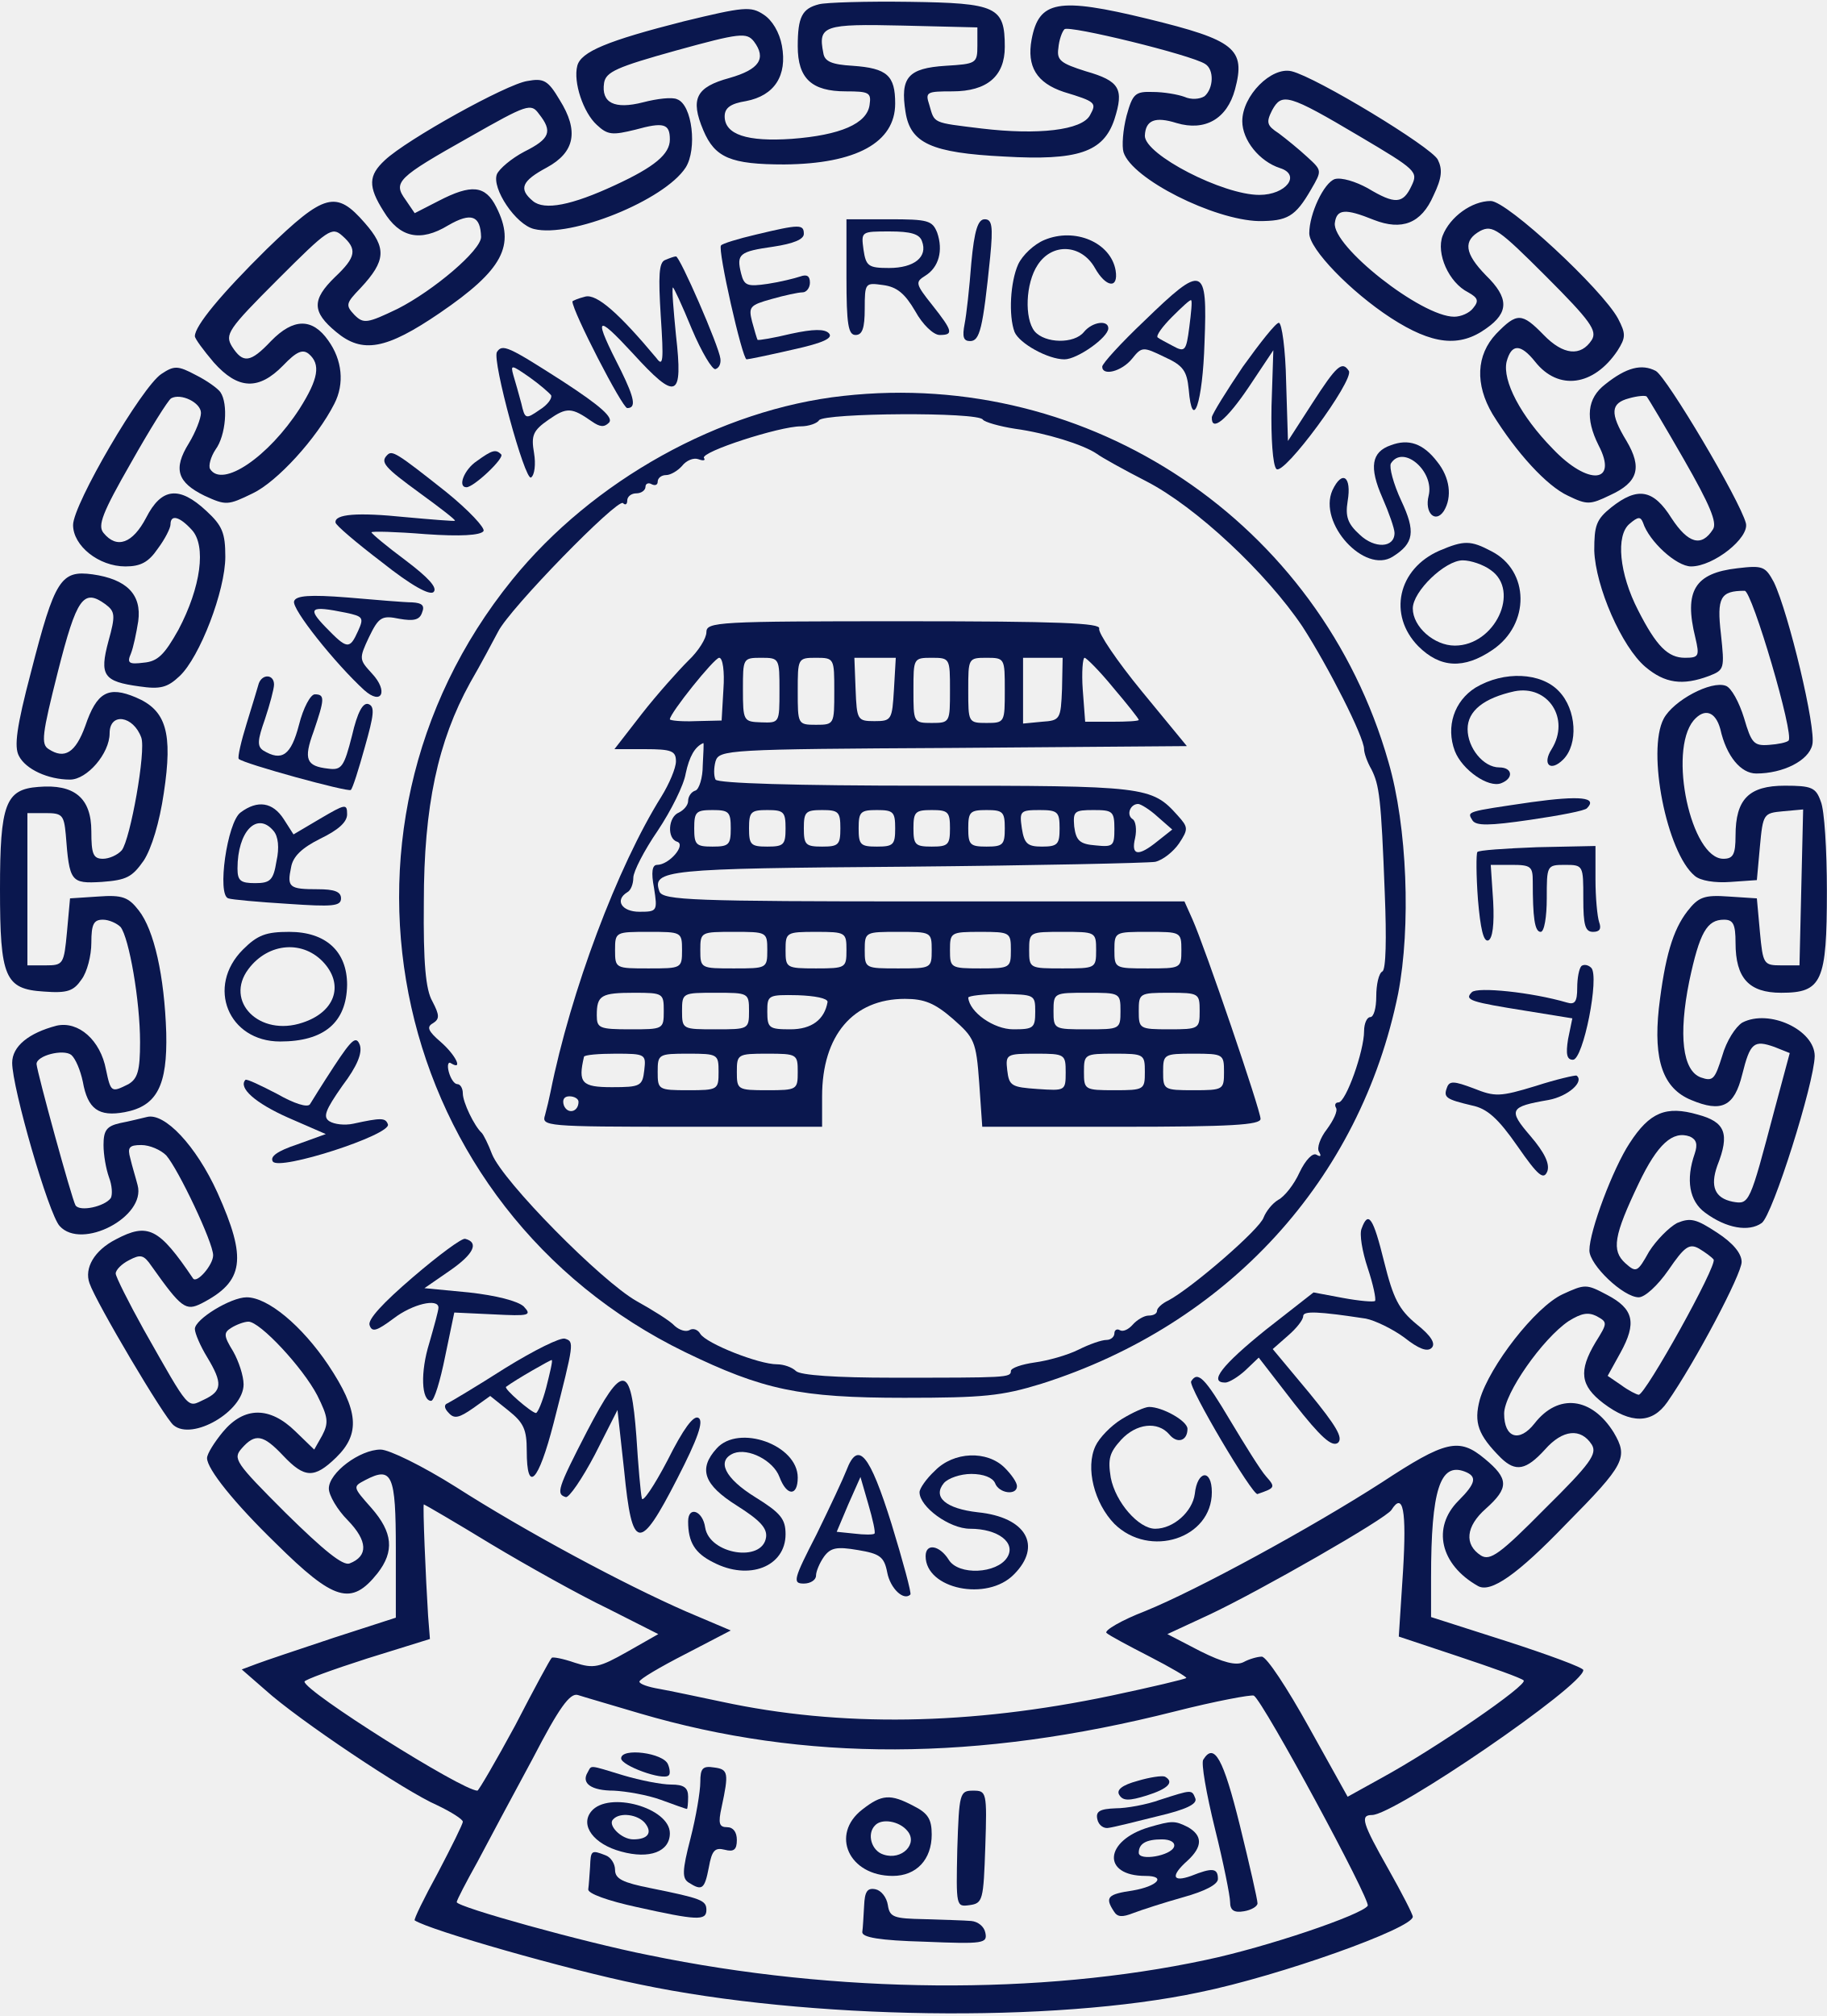
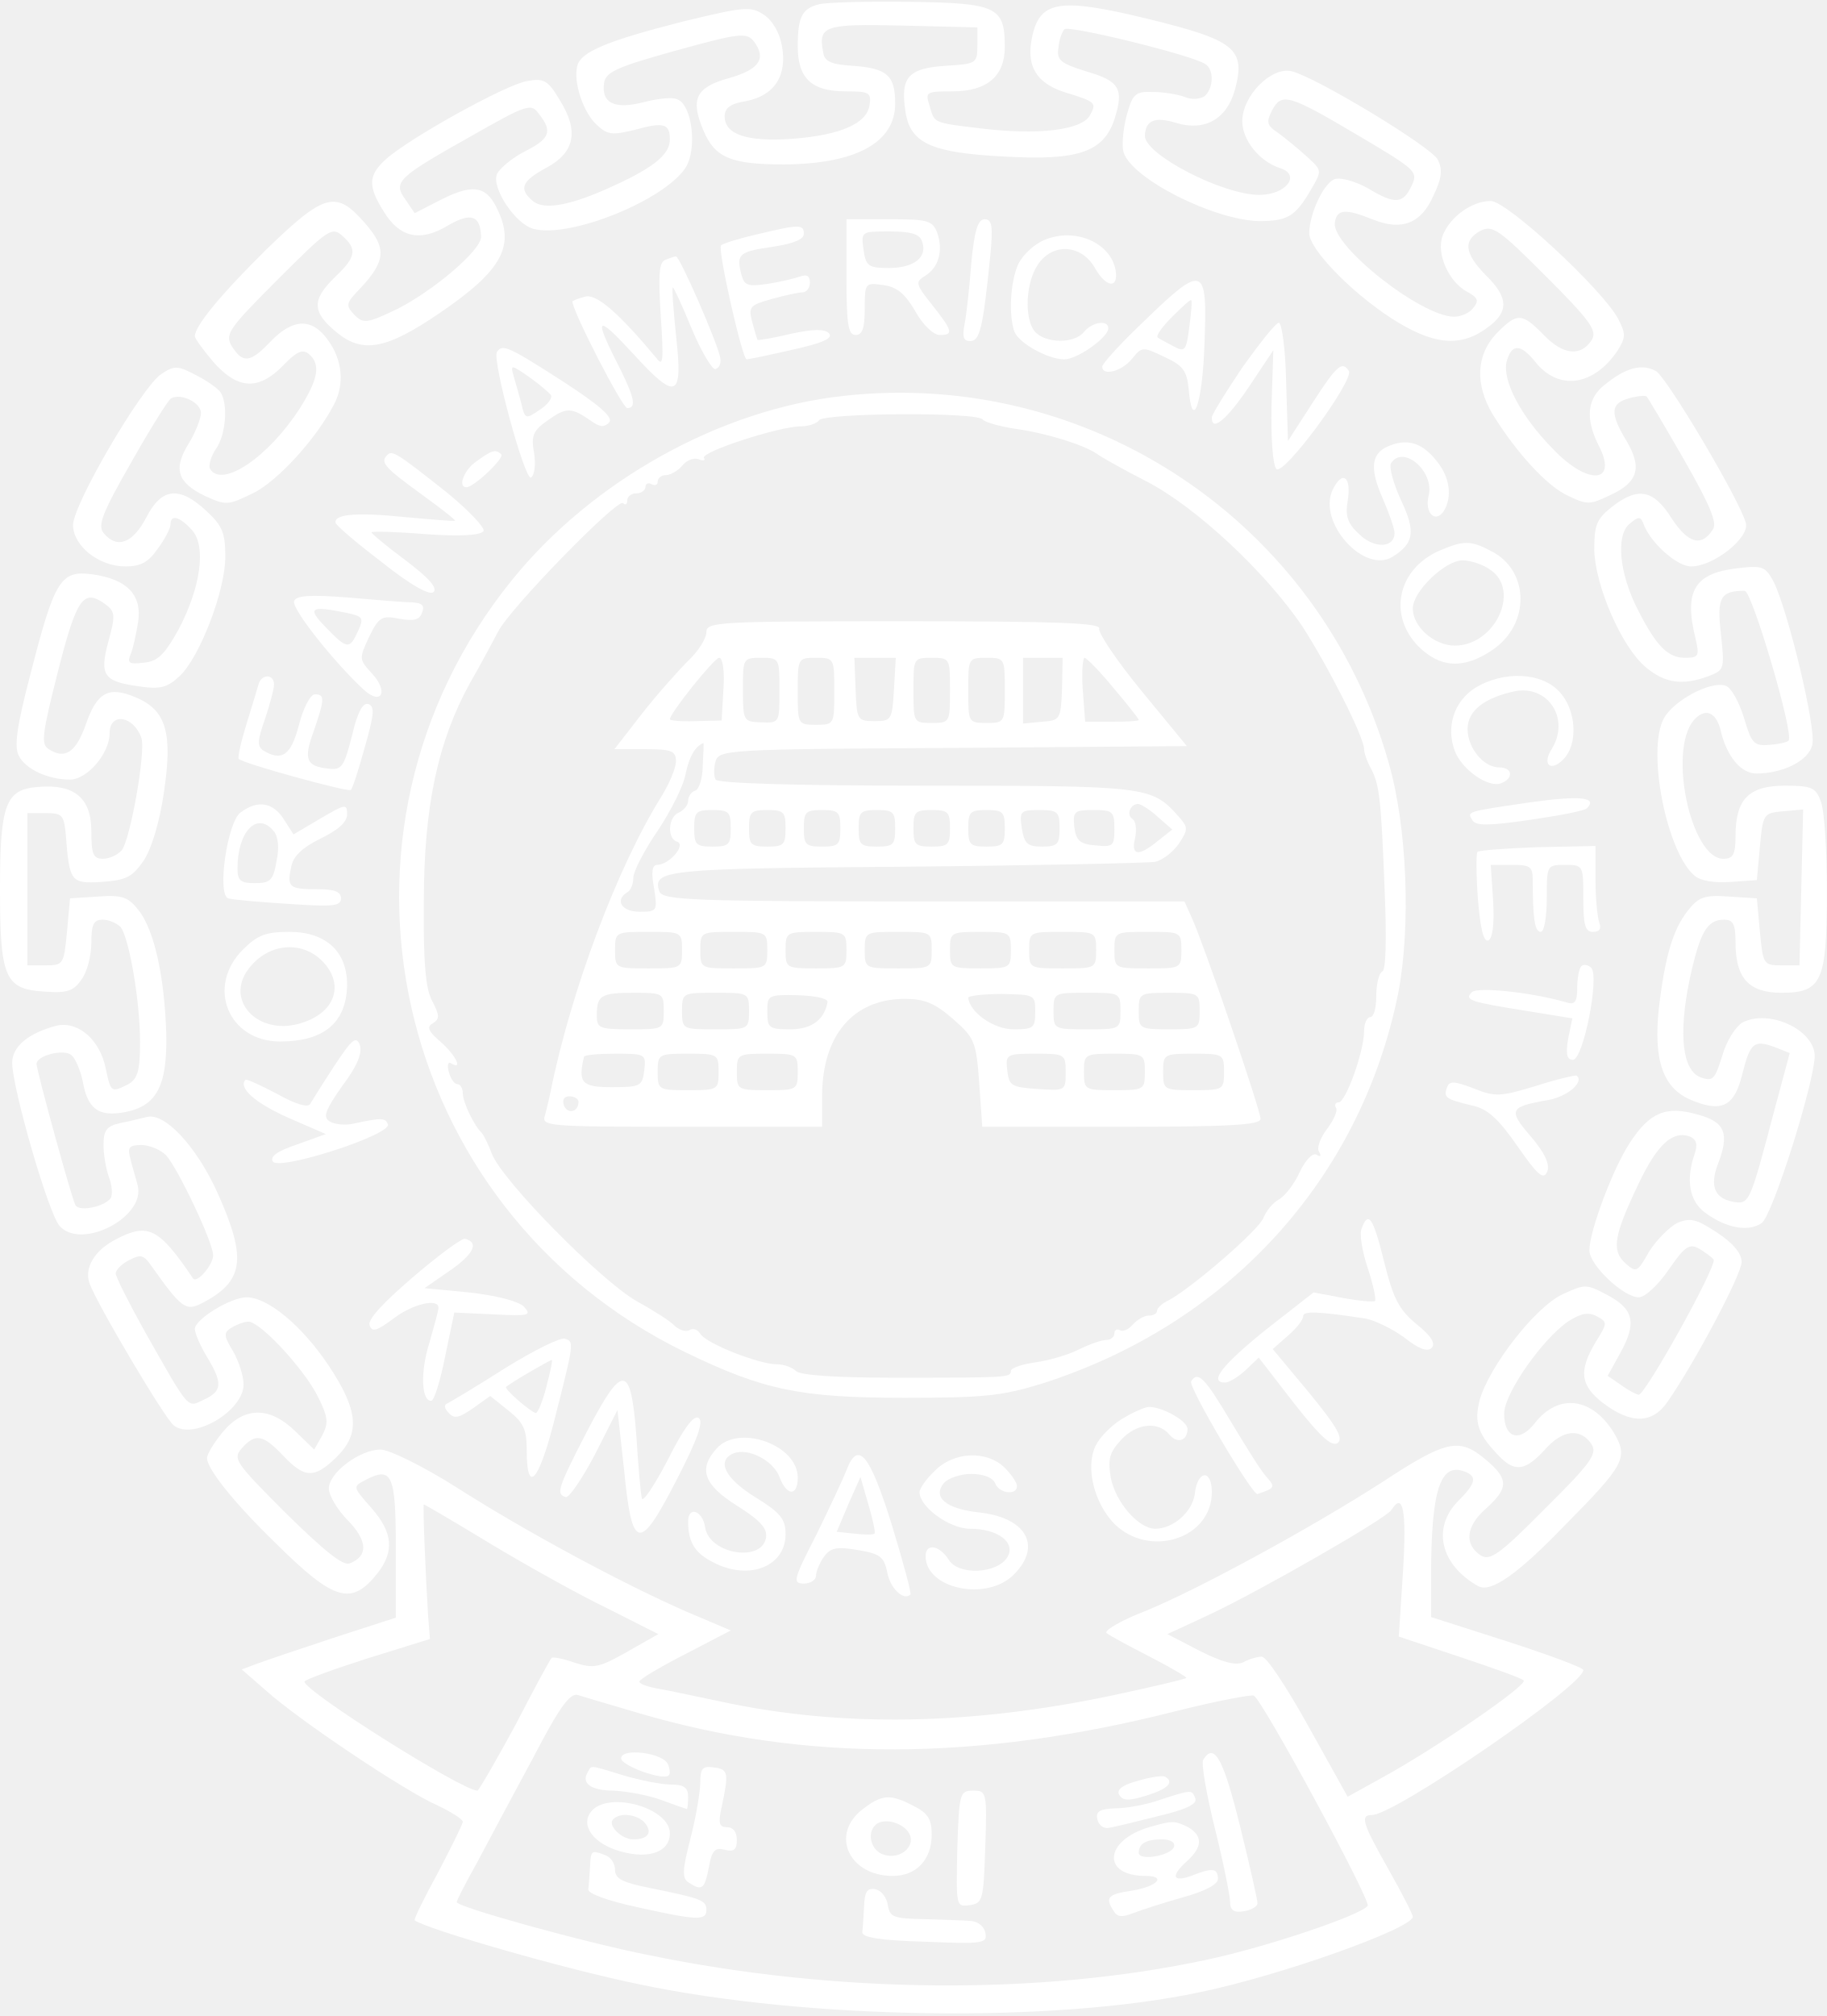
<svg xmlns="http://www.w3.org/2000/svg" version="1.0" width="300pt" height="331pt" viewBox="0 0 300 331" preserveAspectRatio="xMidYMid meet">
-   <g transform="translate(0,331) scale(0.1,-0.1)" fill="#0a174e" stroke="none">
+   <g transform="translate(0,331) scale(0.1,-0.1)" fill="#ffffff" stroke="none">
    <path d="M1345 3303 c-28 -7 -35 -21 -35 -69 0 -53 23 -74 79 -74 38 0 42 -2 39 -22 -4 -31 -48 -50 -128 -56 -73 -5 -110 7 -110 37 0 14 10 21 35 25 47 9 68 42 59 91 -4 22 -16 42 -30 51 -21 14 -32 13 -131 -11 -126 -32 -169 -50 -175 -73 -7 -27 10 -77 32 -97 18 -17 26 -17 63 -8 47 13 57 10 57 -16 0 -24 -25 -45 -90 -75 -71 -33 -116 -42 -135 -26 -24 20 -18 33 23 55 46 25 53 60 21 111 -19 32 -26 36 -53 31 -34 -5 -198 -96 -234 -130 -27 -25 -28 -43 -2 -84 26 -43 60 -51 106 -23 38 22 53 16 54 -19 0 -22 -78 -88 -137 -118 -50 -24 -56 -25 -71 -10 -15 16 -14 19 10 44 42 45 43 66 7 107 -47 54 -66 49 -161 -43 -75 -74 -118 -126 -118 -143 0 -4 14 -23 31 -43 40 -45 74 -46 114 -5 22 23 32 27 42 19 20 -17 16 -41 -15 -90 -51 -79 -127 -131 -147 -99 -3 5 1 20 9 32 17 23 21 75 8 94 -4 6 -22 19 -40 28 -30 16 -36 16 -57 2 -32 -21 -145 -214 -145 -248 0 -34 42 -68 86 -68 25 0 38 7 53 29 12 16 21 34 21 40 0 17 15 13 35 -9 24 -26 15 -94 -22 -164 -23 -41 -34 -52 -57 -54 -24 -3 -28 -1 -21 15 4 10 9 34 12 53 6 44 -19 69 -75 77 -52 7 -62 -8 -101 -160 -24 -91 -28 -123 -20 -138 11 -22 48 -39 84 -39 28 0 65 43 65 76 0 35 39 29 52 -7 8 -22 -18 -167 -32 -185 -7 -8 -21 -14 -31 -14 -16 0 -19 8 -19 45 0 55 -28 78 -87 73 -54 -4 -63 -28 -63 -168 0 -145 8 -164 72 -168 39 -3 49 1 62 20 9 12 16 39 16 60 0 31 4 38 19 38 10 0 23 -6 29 -12 14 -18 32 -121 32 -189 0 -47 -4 -60 -19 -69 -28 -14 -29 -14 -37 24 -9 48 -45 80 -81 72 -46 -12 -73 -34 -73 -61 0 -41 60 -249 78 -268 36 -40 142 15 128 67 -3 12 -9 31 -12 44 -5 18 -2 22 18 22 14 0 32 -8 41 -17 20 -23 77 -143 77 -164 0 -16 -27 -47 -33 -38 -56 83 -74 92 -127 64 -35 -18 -52 -47 -43 -72 11 -32 123 -221 138 -233 31 -26 115 23 115 67 0 14 -8 38 -17 54 -16 26 -16 31 -3 39 8 5 21 10 28 10 19 0 89 -75 113 -121 18 -36 19 -45 8 -66 l-13 -23 -31 30 c-42 41 -84 41 -119 -1 -14 -17 -26 -36 -26 -43 0 -18 45 -74 113 -140 96 -95 124 -103 167 -49 28 36 25 67 -10 107 -31 35 -31 35 -10 46 44 23 50 9 50 -113 l0 -113 -102 -33 c-57 -19 -114 -38 -127 -43 l-24 -9 39 -34 c53 -48 229 -166 282 -189 23 -11 42 -23 42 -27 0 -4 -19 -42 -41 -84 -23 -42 -40 -77 -38 -78 24 -16 251 -81 369 -105 276 -58 680 -64 920 -13 132 27 350 105 350 124 0 4 -18 39 -40 78 -43 76 -47 89 -27 89 37 0 348 213 347 238 0 4 -57 25 -125 47 l-125 40 0 65 c0 144 15 189 55 174 21 -8 19 -19 -10 -48 -44 -44 -30 -105 32 -140 21 -12 65 19 144 101 98 99 103 110 79 151 -36 58 -91 65 -130 15 -25 -32 -50 -24 -50 16 0 33 63 123 106 152 21 13 32 15 46 8 18 -10 18 -11 -2 -43 -28 -47 -25 -71 13 -100 45 -34 80 -34 105 2 46 66 122 210 122 230 0 14 -14 31 -40 48 -35 23 -44 25 -66 16 -13 -7 -34 -28 -46 -47 -19 -34 -21 -35 -39 -19 -23 21 -19 45 22 131 31 65 56 87 84 77 11 -5 13 -13 8 -28 -15 -43 -9 -78 17 -97 35 -26 72 -32 93 -17 18 13 86 229 87 274 0 43 -75 78 -119 55 -11 -7 -26 -30 -33 -55 -12 -38 -15 -42 -35 -35 -30 11 -37 69 -19 158 17 80 29 101 57 101 15 0 19 -7 19 -38 0 -58 22 -82 75 -82 67 0 75 18 75 167 0 67 -4 133 -10 147 -8 23 -15 26 -59 26 -59 0 -81 -22 -81 -82 0 -31 -4 -38 -20 -38 -53 0 -91 176 -49 227 18 21 36 15 44 -14 10 -45 34 -73 59 -73 44 0 86 21 92 47 7 26 -39 217 -63 267 -14 26 -18 28 -60 23 -70 -8 -88 -37 -69 -114 7 -30 6 -33 -17 -33 -28 0 -47 19 -77 78 -31 60 -37 123 -14 142 14 12 18 12 22 2 10 -31 55 -72 79 -72 37 0 96 47 90 71 -10 38 -130 240 -148 250 -23 12 -48 6 -83 -22 -30 -23 -33 -56 -11 -100 33 -63 -17 -67 -75 -6 -53 54 -83 112 -76 143 8 30 23 30 47 0 38 -48 96 -40 135 18 14 22 14 28 1 53 -26 48 -182 193 -209 193 -31 0 -67 -26 -79 -57 -11 -29 10 -77 42 -93 16 -9 18 -14 8 -26 -6 -8 -20 -14 -31 -14 -54 0 -201 116 -196 154 3 23 17 24 64 5 46 -18 78 -6 98 40 14 29 15 43 7 59 -11 21 -199 135 -240 145 -33 8 -81 -40 -81 -82 0 -31 28 -66 62 -77 35 -11 10 -44 -34 -44 -60 0 -188 66 -188 97 1 26 17 32 52 21 47 -14 83 7 96 55 18 67 0 81 -143 116 -148 36 -179 30 -191 -34 -8 -44 8 -71 53 -86 53 -16 54 -18 43 -38 -13 -25 -86 -33 -178 -22 -82 10 -77 8 -86 39 -7 21 -4 22 38 22 57 0 86 25 86 73 0 66 -13 72 -157 74 -70 1 -137 -1 -148 -4z m260 -68 c0 -29 -2 -30 -52 -33 -62 -4 -75 -19 -66 -76 8 -51 42 -67 162 -73 121 -7 163 7 181 61 16 50 9 63 -47 79 -41 13 -48 18 -45 38 1 13 6 27 10 31 7 7 208 -42 231 -57 15 -9 14 -40 -1 -53 -8 -5 -22 -6 -33 -1 -11 4 -34 8 -52 8 -29 1 -33 -3 -43 -39 -6 -23 -8 -50 -5 -60 14 -44 148 -111 222 -113 47 0 60 7 86 52 18 31 18 31 -6 53 -14 13 -35 30 -47 39 -20 13 -21 18 -11 38 16 29 26 27 144 -43 93 -55 96 -58 85 -81 -14 -30 -27 -31 -72 -4 -20 11 -43 18 -54 15 -18 -6 -42 -57 -42 -89 0 -26 68 -96 134 -139 68 -44 113 -49 157 -17 37 26 37 50 -1 87 -35 36 -38 57 -9 73 20 10 30 3 108 -75 73 -73 84 -89 75 -104 -18 -28 -47 -25 -79 8 -36 37 -44 37 -78 2 -33 -35 -35 -83 -6 -132 39 -63 89 -118 124 -134 31 -15 36 -15 69 1 46 21 53 45 27 89 -28 46 -26 62 4 70 14 4 27 5 29 3 2 -2 30 -49 61 -103 43 -75 55 -104 48 -115 -19 -30 -41 -23 -68 18 -30 48 -56 52 -99 18 -25 -20 -28 -30 -28 -71 2 -59 45 -158 84 -191 32 -27 61 -31 104 -15 26 10 26 12 20 69 -7 60 -1 71 39 71 12 0 82 -237 72 -246 -3 -3 -17 -6 -32 -7 -25 -2 -29 3 -41 44 -8 26 -21 50 -30 53 -24 9 -86 -24 -102 -54 -28 -53 5 -220 51 -258 9 -8 33 -12 59 -10 l43 3 5 55 c5 54 6 55 38 58 l33 3 -3 -128 -3 -128 -30 0 c-29 0 -30 2 -35 55 l-5 55 -46 3 c-41 3 -50 -1 -68 -24 -24 -31 -37 -75 -47 -160 -9 -85 7 -131 53 -150 50 -21 71 -11 84 42 13 52 19 57 53 45 l25 -10 -25 -93 c-41 -155 -41 -156 -69 -151 -29 6 -37 25 -25 59 21 53 13 72 -32 84 -52 15 -79 4 -112 -47 -27 -41 -66 -144 -66 -176 0 -24 56 -77 81 -77 10 0 31 19 49 45 26 38 34 44 50 35 10 -6 21 -14 24 -18 6 -10 -112 -222 -123 -222 -3 0 -17 7 -29 16 l-22 15 21 38 c27 49 22 72 -22 95 -34 18 -36 18 -73 1 -45 -21 -120 -118 -136 -173 -10 -38 -3 -58 35 -96 24 -23 41 -20 72 14 29 33 59 36 77 8 9 -15 -2 -31 -77 -105 -74 -75 -90 -86 -105 -77 -28 18 -25 48 8 77 38 34 38 49 -2 82 -42 35 -64 30 -169 -39 -115 -74 -302 -176 -388 -211 -39 -15 -68 -32 -64 -36 4 -4 36 -21 71 -39 35 -18 62 -34 60 -35 -2 -2 -57 -15 -123 -29 -233 -49 -445 -52 -640 -10 -38 8 -85 18 -102 21 -18 3 -33 8 -33 12 0 4 34 24 75 45 l75 39 -73 31 c-103 45 -265 132 -379 205 -54 34 -109 61 -123 61 -34 0 -85 -38 -85 -64 0 -11 14 -35 31 -52 33 -34 34 -59 3 -71 -11 -4 -42 21 -105 83 -83 83 -87 89 -72 106 22 25 35 23 68 -12 35 -37 51 -38 87 -3 40 39 37 77 -13 152 -43 64 -99 111 -134 111 -26 0 -85 -36 -85 -52 0 -7 9 -28 20 -46 26 -43 25 -56 -5 -70 -28 -13 -22 -21 -99 115 -25 45 -46 87 -46 92 0 6 10 16 22 22 19 10 24 9 37 -10 49 -69 56 -74 82 -61 70 36 75 73 26 182 -35 77 -87 132 -116 124 -9 -2 -28 -7 -44 -10 -22 -5 -27 -12 -27 -36 0 -16 4 -39 9 -53 5 -13 6 -28 3 -34 -10 -14 -51 -23 -58 -12 -6 10 -63 218 -64 232 0 14 44 25 57 15 7 -6 15 -25 19 -44 8 -45 26 -58 69 -50 53 10 70 44 68 130 -3 94 -20 169 -45 201 -17 22 -27 26 -67 23 l-46 -3 -5 -55 c-5 -53 -6 -55 -35 -55 l-30 0 0 125 0 125 30 0 c27 0 30 -3 33 -35 6 -78 8 -81 59 -78 41 3 50 8 69 35 13 20 26 63 33 111 15 99 4 136 -46 157 -45 19 -64 9 -83 -47 -16 -44 -34 -55 -60 -38 -13 8 -11 24 15 127 31 122 42 137 78 111 16 -12 17 -18 5 -61 -15 -56 -8 -66 51 -74 34 -5 46 -2 66 17 33 31 75 140 75 196 0 39 -5 51 -31 75 -45 42 -74 38 -99 -11 -22 -42 -48 -52 -70 -25 -10 12 -2 33 45 115 31 55 61 103 66 106 16 9 49 -7 49 -24 0 -9 -9 -32 -20 -50 -26 -42 -19 -64 26 -86 35 -16 38 -16 79 4 40 19 105 90 134 147 17 33 13 72 -10 104 -26 37 -57 37 -94 -1 -34 -36 -46 -37 -64 -9 -12 20 -7 28 75 110 83 83 89 87 106 72 25 -22 23 -35 -12 -68 -38 -37 -38 -57 2 -90 43 -36 82 -29 170 31 104 71 125 111 93 174 -18 36 -41 38 -95 10 l-39 -20 -15 22 c-21 29 -14 36 105 103 95 54 101 56 114 38 23 -29 18 -41 -24 -62 -21 -11 -41 -28 -45 -37 -9 -23 31 -83 61 -90 60 -15 214 47 249 101 19 30 11 103 -14 112 -8 4 -33 1 -56 -5 -47 -12 -69 -1 -64 32 3 18 21 26 118 53 105 29 116 30 128 15 21 -28 9 -46 -40 -60 -55 -15 -65 -34 -43 -86 19 -45 45 -56 133 -56 118 1 182 36 182 100 0 46 -13 58 -70 62 -34 2 -46 7 -48 21 -9 45 1 48 130 45 l123 -3 0 -30z m-799 -2460 c60 -36 146 -84 192 -106 l83 -42 -51 -29 c-46 -26 -55 -28 -86 -18 -20 7 -37 10 -38 8 -2 -1 -29 -51 -60 -111 -32 -59 -60 -107 -62 -107 -25 0 -284 163 -284 179 0 3 47 20 103 38 l103 32 -3 38 c-4 63 -9 183 -7 183 1 0 51 -29 110 -65z m1498 -44 l-7 -108 99 -33 c54 -18 102 -35 106 -39 8 -7 -145 -112 -233 -160 l-56 -31 -64 115 c-35 63 -69 115 -77 115 -7 0 -21 -4 -30 -9 -12 -6 -33 -1 -71 18 l-54 28 69 32 c81 38 291 158 299 172 19 30 25 0 19 -100z m-1254 -234 c272 -80 555 -79 879 3 67 17 126 28 130 26 16 -10 192 -336 187 -345 -10 -15 -166 -68 -266 -89 -271 -58 -605 -56 -915 8 -106 21 -315 79 -315 87 0 3 15 32 34 66 18 34 59 111 91 170 43 83 61 108 74 104 9 -3 54 -16 101 -30z" />
    <path d="M1390 2855 c0 -78 3 -95 15 -95 11 0 15 11 15 43 0 43 1 43 30 39 23 -3 36 -14 53 -43 12 -22 30 -39 40 -39 23 0 22 6 -12 49 -28 35 -28 38 -12 48 23 14 30 42 20 71 -8 20 -15 22 -79 22 l-70 0 0 -95z m124 59 c10 -26 -13 -44 -54 -44 -34 0 -38 3 -42 30 -4 30 -4 30 43 30 34 0 49 -4 53 -16z" />
    <path d="M1595 2878 c-3 -40 -8 -85 -11 -100 -4 -21 -2 -28 9 -28 16 0 21 20 33 138 5 51 3 62 -9 62 -11 0 -17 -18 -22 -72z" />
    <path d="M1242 2925 c-30 -7 -56 -15 -58 -18 -6 -6 35 -187 42 -187 3 0 37 7 76 16 50 11 67 19 59 27 -7 7 -25 7 -62 -1 -29 -7 -53 -11 -55 -10 -1 2 -5 15 -9 30 -6 24 -4 27 32 37 21 6 44 11 51 11 6 0 12 7 12 16 0 11 -5 14 -16 10 -9 -3 -33 -9 -53 -12 -34 -5 -39 -3 -44 17 -8 32 -3 36 53 44 33 5 50 12 50 21 0 16 -7 16 -78 -1z" />
    <path d="M1715 2916 c-17 -7 -36 -25 -43 -40 -13 -29 -16 -84 -6 -111 8 -19 55 -45 82 -45 21 0 72 36 72 51 0 14 -26 11 -40 -6 -16 -20 -64 -19 -81 1 -17 21 -15 79 5 109 24 37 72 34 94 -5 18 -32 39 -35 34 -4 -8 46 -67 71 -117 50z" />
    <path d="M1092 2883 c-10 -4 -11 -26 -7 -91 5 -75 4 -85 -7 -70 -61 73 -98 106 -117 101 -12 -3 -21 -7 -21 -8 0 -16 82 -175 90 -175 15 0 12 16 -10 61 -46 90 -43 96 19 29 72 -79 83 -75 71 30 -4 41 -7 76 -5 78 1 1 15 -29 31 -68 16 -38 34 -68 39 -66 6 2 9 9 8 17 -2 20 -67 169 -73 168 -3 0 -11 -3 -18 -6z" />
    <path d="M1879 2783 c-38 -36 -69 -70 -69 -75 0 -16 32 -8 49 13 16 20 18 20 53 3 31 -14 37 -23 40 -53 6 -72 23 -23 26 77 5 127 -2 129 -99 35z m74 -10 c-5 -39 -7 -42 -27 -31 -11 6 -23 12 -25 14 -3 3 8 18 24 34 16 16 30 29 31 27 2 -1 0 -21 -3 -44z" />
    <path d="M2041 2708 c-27 -40 -50 -77 -51 -83 -1 -25 24 -5 61 50 l40 60 -3 -92 c-1 -52 2 -97 8 -103 12 -12 128 146 119 161 -11 17 -20 9 -60 -53 l-40 -62 -3 97 c-1 53 -7 97 -12 97 -5 0 -31 -33 -59 -72z" />
    <path d="M816 2732 c-8 -14 46 -212 56 -206 6 4 8 22 5 40 -5 29 -2 37 24 55 30 21 38 20 71 -3 13 -9 20 -10 28 -2 8 8 -13 27 -76 68 -89 57 -99 62 -108 48z m89 -71 c2 -5 -6 -16 -19 -24 -23 -16 -24 -15 -30 11 -4 15 -10 36 -13 46 -5 18 -3 17 26 -3 17 -12 33 -26 36 -30z" />
    <path d="M1385 2660 c-202 -22 -412 -139 -544 -302 -337 -416 -199 -1033 284 -1268 128 -62 188 -75 360 -75 130 0 160 3 225 23 306 97 524 335 586 641 21 109 15 274 -16 380 -112 393 -490 646 -895 601z m229 -39 c3 -4 27 -11 53 -15 51 -7 112 -26 134 -41 8 -6 44 -26 81 -45 82 -42 198 -151 257 -239 42 -65 101 -181 101 -201 0 -6 5 -21 12 -33 13 -26 16 -46 22 -204 3 -74 2 -125 -4 -128 -6 -3 -10 -22 -10 -41 0 -19 -4 -34 -10 -34 -5 0 -10 -10 -10 -23 0 -33 -30 -117 -42 -117 -5 0 -7 -4 -4 -9 3 -5 -4 -20 -15 -35 -11 -14 -17 -31 -13 -37 4 -7 3 -9 -4 -5 -6 4 -18 -8 -28 -29 -9 -20 -25 -40 -35 -45 -10 -6 -20 -19 -24 -29 -6 -19 -117 -115 -156 -136 -11 -5 -19 -13 -19 -17 0 -5 -6 -8 -14 -8 -7 0 -19 -7 -26 -15 -7 -8 -16 -12 -21 -9 -5 3 -9 0 -9 -5 0 -6 -6 -11 -13 -11 -8 0 -28 -7 -46 -16 -18 -9 -50 -18 -72 -21 -21 -3 -39 -9 -39 -14 0 -11 -7 -11 -194 -11 -93 0 -152 4 -159 11 -6 6 -20 11 -31 11 -30 0 -116 34 -126 50 -4 7 -12 10 -18 6 -6 -3 -16 0 -24 7 -7 8 -36 26 -63 41 -58 33 -219 196 -237 241 -6 16 -14 32 -17 35 -12 11 -31 50 -31 65 0 8 -4 15 -9 15 -5 0 -11 9 -14 20 -3 11 -1 18 4 14 20 -12 7 14 -17 35 -21 18 -24 25 -13 31 11 7 11 13 -1 36 -11 19 -15 63 -14 163 0 157 23 264 76 360 18 31 38 69 46 84 19 38 196 219 205 211 4 -4 7 -2 7 4 0 7 7 12 15 12 8 0 15 5 15 11 0 5 5 7 10 4 6 -3 10 -1 10 4 0 6 6 11 14 11 7 0 19 7 26 15 7 9 19 14 27 11 8 -3 12 -2 9 2 -6 10 124 52 159 52 13 0 27 5 30 10 8 12 262 14 269 1z" />
    <path d="M1160 2272 c0 -10 -13 -31 -30 -47 -16 -16 -51 -55 -76 -87 l-45 -58 50 0 c44 0 51 -3 51 -20 0 -11 -11 -37 -24 -58 -72 -115 -149 -320 -182 -485 -2 -10 -6 -27 -9 -38 -6 -18 1 -19 224 -19 l231 0 0 50 c0 100 51 160 136 160 32 0 49 -7 79 -33 35 -31 38 -36 43 -105 l5 -72 228 0 c180 0 229 3 229 13 0 14 -91 281 -112 328 l-13 29 -428 0 c-379 0 -428 2 -434 16 -13 36 9 38 404 41 214 2 398 6 410 8 13 3 30 17 39 30 16 24 15 27 -2 46 -43 48 -52 49 -413 49 -218 0 -342 4 -346 10 -3 6 -3 19 0 30 6 19 18 20 390 22 l384 3 -74 90 c-41 50 -72 96 -70 103 3 9 -65 12 -320 12 -307 0 -325 -1 -325 -18z m28 -93 l-3 -52 -43 -1 c-23 -1 -42 1 -42 3 0 10 73 101 81 101 6 0 9 -23 7 -51z m92 -3 c0 -53 0 -53 -30 -52 -29 1 -30 2 -30 54 0 51 0 52 30 52 30 0 30 -1 30 -54z m90 -1 c0 -54 0 -55 -30 -55 -30 0 -30 1 -30 55 0 54 0 55 30 55 30 0 30 -1 30 -55z m98 3 c-3 -50 -4 -52 -32 -52 -28 0 -29 2 -31 52 l-2 52 34 0 34 0 -3 -52z m92 -1 c0 -53 0 -54 -30 -54 -30 0 -30 1 -30 54 0 52 0 53 30 53 30 0 30 -1 30 -53z m90 0 c0 -53 0 -54 -30 -54 -30 0 -30 1 -30 54 0 52 0 53 30 53 30 0 30 -1 30 -53z m94 2 c-2 -50 -3 -52 -33 -54 l-31 -3 0 54 0 54 33 0 32 0 -1 -51z m84 2 c23 -27 42 -51 42 -53 0 -2 -20 -3 -44 -3 l-44 0 -4 53 c-2 28 0 52 3 52 3 0 25 -22 47 -49z m-674 -128 c0 -20 -6 -39 -12 -41 -7 -2 -12 -10 -12 -17 0 -7 -7 -15 -15 -19 -18 -7 -20 -43 -3 -48 15 -5 -13 -38 -33 -38 -8 0 -10 -12 -5 -38 6 -38 5 -39 -24 -39 -29 0 -41 19 -20 32 6 3 10 14 10 24 0 10 18 45 40 77 22 33 43 75 46 94 6 28 15 44 29 50 1 0 0 -17 -1 -37z m747 -84 l24 -21 -24 -19 c-32 -26 -44 -24 -37 5 3 14 1 28 -4 31 -11 7 -4 25 9 25 4 0 19 -9 32 -21z m-701 -19 c0 -27 -3 -30 -30 -30 -27 0 -30 3 -30 30 0 27 3 30 30 30 27 0 30 -3 30 -30z m90 0 c0 -27 -3 -30 -30 -30 -27 0 -30 3 -30 30 0 27 3 30 30 30 27 0 30 -3 30 -30z m90 0 c0 -27 -3 -30 -30 -30 -27 0 -30 3 -30 30 0 27 3 30 30 30 27 0 30 -3 30 -30z m90 0 c0 -27 -3 -30 -30 -30 -27 0 -30 3 -30 30 0 27 3 30 30 30 27 0 30 -3 30 -30z m90 0 c0 -27 -3 -30 -30 -30 -27 0 -30 3 -30 30 0 27 3 30 30 30 27 0 30 -3 30 -30z m90 0 c0 -27 -3 -30 -30 -30 -27 0 -30 3 -30 30 0 27 3 30 30 30 27 0 30 -3 30 -30z m90 0 c0 -26 -3 -30 -29 -30 -24 0 -29 5 -33 30 -4 28 -3 30 29 30 30 0 33 -3 33 -30z m90 -1 c0 -28 -2 -30 -31 -27 -26 2 -32 8 -35 31 -2 25 0 27 32 27 31 0 34 -2 34 -31z m-710 -199 c0 -30 -1 -30 -55 -30 -54 0 -55 0 -55 30 0 30 1 30 55 30 54 0 55 0 55 -30z m140 0 c0 -30 -1 -30 -55 -30 -54 0 -55 0 -55 30 0 30 1 30 55 30 54 0 55 0 55 -30z m130 0 c0 -29 -1 -30 -50 -30 -49 0 -50 1 -50 30 0 29 1 30 50 30 49 0 50 -1 50 -30z m140 0 c0 -30 -1 -30 -55 -30 -54 0 -55 0 -55 30 0 30 1 30 55 30 54 0 55 0 55 -30z m130 0 c0 -29 -1 -30 -50 -30 -49 0 -50 1 -50 30 0 29 1 30 50 30 49 0 50 -1 50 -30z m140 0 c0 -30 -1 -30 -55 -30 -54 0 -55 0 -55 30 0 30 1 30 55 30 54 0 55 0 55 -30z m140 0 c0 -30 -1 -30 -55 -30 -54 0 -55 0 -55 30 0 30 1 30 55 30 54 0 55 0 55 -30z m-850 -100 c0 -30 -1 -30 -55 -30 -51 0 -55 2 -55 23 0 33 7 37 62 37 47 0 48 -1 48 -30z m140 0 c0 -30 -1 -30 -55 -30 -54 0 -55 0 -55 30 0 30 1 30 55 30 54 0 55 0 55 -30z m129 15 c-5 -29 -26 -45 -61 -45 -35 0 -38 2 -38 29 0 27 1 28 50 27 28 -1 49 -5 49 -11z m341 -16 c0 -27 -3 -29 -36 -29 -32 0 -72 28 -74 52 0 3 25 6 55 6 54 -1 55 -1 55 -29z m140 1 c0 -30 -1 -30 -55 -30 -54 0 -55 0 -55 30 0 30 1 30 55 30 54 0 55 0 55 -30z m130 0 c0 -29 -1 -30 -50 -30 -49 0 -50 1 -50 30 0 29 1 30 50 30 49 0 50 -1 50 -30z m-912 -97 c-3 -26 -6 -28 -53 -28 -50 0 -56 7 -46 50 1 3 24 5 52 5 49 0 50 -1 47 -27z m122 -3 c0 -29 -1 -30 -50 -30 -49 0 -50 1 -50 30 0 29 1 30 50 30 49 0 50 -1 50 -30z m130 0 c0 -29 -1 -30 -50 -30 -49 0 -50 1 -50 30 0 29 1 30 50 30 49 0 50 -1 50 -30z m440 -1 c0 -30 -1 -30 -46 -27 -43 3 -47 5 -50 31 -3 26 -1 27 47 27 48 0 49 -1 49 -31z m130 1 c0 -29 -1 -30 -50 -30 -49 0 -50 1 -50 30 0 29 1 30 50 30 49 0 50 -1 50 -30z m130 0 c0 -29 -1 -30 -50 -30 -49 0 -50 1 -50 30 0 29 1 30 50 30 49 0 50 -1 50 -30z m-1060 -49 c0 -17 -18 -21 -24 -6 -3 9 0 15 9 15 8 0 15 -4 15 -9z" />
    <path d="M2284 2579 c-32 -11 -36 -36 -14 -86 11 -25 20 -51 20 -58 0 -25 -33 -26 -57 -3 -20 18 -24 30 -20 55 7 41 -9 52 -25 18 -24 -54 53 -138 99 -109 35 22 38 41 14 92 -13 28 -20 55 -17 61 20 32 72 -13 62 -53 -7 -28 11 -46 25 -25 14 23 10 55 -11 81 -23 30 -47 38 -76 27z" />
    <path d="M636 2563 c-12 -12 -5 -20 54 -63 33 -24 59 -44 57 -45 -1 -1 -38 2 -82 6 -78 8 -116 5 -114 -9 0 -4 34 -33 76 -65 49 -39 79 -55 85 -49 7 7 -9 24 -46 52 -31 23 -56 44 -56 46 0 2 40 1 89 -3 57 -4 90 -2 95 5 3 5 -24 34 -61 64 -82 65 -89 69 -97 61z" />
    <path d="M783 2553 c-21 -14 -32 -43 -17 -43 12 0 63 48 57 54 -9 9 -15 7 -40 -11z" />
    <path d="M2364 2406 c-69 -30 -85 -106 -35 -157 36 -36 75 -38 122 -6 62 42 61 130 -2 162 -34 18 -45 18 -85 1z m84 -32 c49 -34 7 -124 -59 -124 -34 0 -69 31 -69 61 0 28 53 79 82 79 13 0 34 -7 46 -16z" />
    <path d="M483 2323 c-5 -12 68 -103 115 -146 29 -26 40 -2 13 27 -21 23 -22 24 -5 60 16 33 21 36 50 30 23 -4 33 -2 37 10 5 12 0 16 -16 17 -12 0 -60 4 -106 8 -63 5 -85 3 -88 -6z m85 -19 c28 -6 30 -8 20 -30 -14 -31 -18 -30 -53 6 -31 32 -26 36 33 24z" />
    <path d="M425 2188 c-2 -7 -11 -37 -20 -66 -9 -29 -15 -55 -13 -58 8 -8 180 -55 184 -51 3 2 13 34 23 70 15 53 17 67 6 71 -9 3 -18 -13 -27 -52 -13 -51 -17 -57 -39 -54 -36 4 -41 15 -24 61 18 53 19 61 2 61 -7 0 -19 -22 -26 -50 -13 -50 -28 -61 -59 -42 -10 7 -9 17 3 51 8 24 15 50 15 57 0 17 -19 18 -25 2z" />
    <path d="M2423 2181 c-35 -22 -49 -64 -34 -104 12 -31 55 -61 76 -53 21 8 19 26 -3 26 -26 0 -52 32 -52 63 0 30 27 51 77 62 55 11 92 -45 61 -95 -16 -25 -2 -38 19 -17 25 25 22 82 -7 112 -29 31 -90 34 -137 6z" />
    <path d="M2515 1993 c-109 -16 -106 -15 -97 -30 6 -9 27 -9 95 1 48 7 90 15 93 19 18 18 -11 21 -91 10z" />
    <path d="M395 1976 c-22 -16 -39 -136 -20 -141 5 -2 49 -6 98 -9 73 -5 87 -4 87 9 0 11 -11 15 -38 15 -47 0 -51 3 -44 36 3 18 18 32 48 47 29 14 44 27 44 40 0 18 -3 17 -44 -7 l-44 -26 -16 25 c-18 28 -43 32 -71 11z m54 -30 c8 -9 10 -28 5 -50 -5 -31 -10 -36 -35 -36 -24 0 -29 4 -29 24 0 61 32 94 59 62z" />
    <path d="M2426 1911 c-2 -3 -2 -38 1 -78 4 -47 9 -70 17 -67 7 3 10 26 8 64 l-4 60 35 0 c31 0 34 -3 34 -27 0 -59 3 -83 13 -83 6 0 10 25 10 55 0 54 0 55 30 55 30 0 30 -1 30 -55 0 -44 3 -55 16 -55 11 0 14 5 10 16 -3 9 -6 40 -6 70 l0 55 -96 -2 c-52 -2 -97 -5 -98 -8z" />
    <path d="M399 1751 c-61 -61 -24 -151 61 -151 72 0 109 31 110 93 0 55 -35 87 -95 87 -38 0 -52 -5 -76 -29z m134 -23 c32 -37 16 -80 -36 -97 -71 -24 -129 35 -89 88 33 44 91 48 125 9z" />
    <path d="M2597 1724 c-4 -4 -7 -20 -7 -36 0 -23 -4 -28 -17 -24 -58 17 -147 26 -156 17 -13 -13 -3 -16 91 -31 l74 -12 -7 -34 c-4 -25 -2 -34 8 -34 17 0 44 137 30 151 -5 5 -12 6 -16 3z" />
    <path d="M549 1560 c-19 -29 -37 -58 -40 -63 -4 -6 -26 1 -54 17 -27 14 -50 25 -52 23 -12 -13 16 -38 70 -62 l62 -27 -47 -17 c-33 -11 -45 -20 -40 -28 10 -16 195 44 189 61 -4 11 -11 11 -57 1 -14 -3 -31 -1 -39 4 -11 7 -7 18 21 58 25 33 33 54 29 67 -6 16 -13 10 -42 -34z" />
    <path d="M2522 1527 c-59 -18 -67 -18 -102 -4 -32 12 -40 13 -44 1 -6 -16 -1 -19 41 -29 25 -5 43 -21 75 -67 34 -49 43 -56 49 -41 4 12 -4 30 -28 58 -37 43 -34 48 30 59 32 6 59 30 46 40 -2 1 -33 -6 -67 -17z" />
    <path d="M2236 1293 c-4 -9 1 -38 10 -65 9 -27 14 -51 12 -54 -3 -2 -26 0 -53 5 l-48 9 -78 -61 c-72 -58 -95 -87 -67 -87 6 0 21 9 33 20 l22 21 58 -75 c44 -56 62 -72 72 -65 9 8 -2 27 -47 82 l-60 72 25 22 c14 12 25 26 25 32 0 9 24 8 103 -4 15 -3 44 -17 63 -31 24 -19 38 -24 45 -17 7 7 -1 20 -25 39 -29 24 -38 42 -53 102 -18 73 -26 85 -37 55z" />
    <path d="M678 1213 c-49 -42 -75 -70 -71 -79 4 -12 12 -9 39 11 31 24 74 34 74 18 0 -5 -7 -30 -15 -58 -15 -48 -13 -95 3 -95 5 0 15 33 23 73 l15 72 64 -3 c59 -3 64 -2 50 13 -10 9 -45 18 -90 23 l-73 7 42 29 c39 27 48 46 25 52 -5 2 -44 -27 -86 -63z" />
    <path d="M830 1064 c-47 -30 -89 -55 -95 -58 -6 -2 -6 -8 2 -16 9 -10 17 -8 40 8 l28 20 30 -24 c25 -20 30 -31 30 -66 0 -71 19 -52 44 45 34 133 34 134 19 139 -7 3 -51 -19 -98 -48z m67 -32 c-6 -23 -14 -42 -17 -42 -8 1 -53 40 -49 43 16 12 74 45 75 44 2 -1 -3 -21 -9 -45z" />
    <path d="M964 960 c-49 -95 -51 -103 -35 -108 5 -2 27 30 48 70 l37 73 11 -100 c13 -132 25 -134 87 -13 34 66 44 95 35 100 -8 5 -25 -18 -51 -70 -22 -42 -41 -70 -42 -62 -2 8 -6 54 -9 102 -9 119 -22 121 -81 8z" />
    <path d="M1956 1042 c-5 -9 101 -188 109 -185 29 10 30 11 14 29 -9 10 -35 52 -59 92 -41 69 -53 82 -64 64z" />
    <path d="M1842 980 c-18 -11 -37 -31 -43 -44 -17 -36 -2 -94 31 -128 58 -57 160 -24 160 52 0 39 -24 36 -28 -3 -4 -29 -35 -57 -65 -57 -27 0 -65 43 -73 84 -5 31 -2 41 17 62 25 27 60 31 79 9 13 -16 30 -11 30 9 0 13 -41 36 -63 36 -7 0 -27 -9 -45 -20z" />
    <path d="M1177 932 c-31 -34 -21 -60 33 -94 38 -24 50 -37 48 -52 -6 -42 -93 -28 -100 16 -4 28 -28 36 -28 10 0 -34 11 -52 41 -67 59 -31 119 -7 119 46 0 25 -8 35 -50 61 -50 31 -64 60 -35 72 24 9 65 -12 75 -39 12 -32 30 -32 30 -1 0 54 -97 88 -133 48z" />
    <path d="M1390 896 c-5 -13 -27 -60 -49 -105 -38 -74 -40 -81 -21 -81 11 0 20 6 20 13 0 7 6 21 13 31 11 15 21 17 56 11 36 -6 43 -11 48 -37 5 -26 27 -47 38 -36 2 2 -12 54 -31 116 -36 115 -55 138 -74 88z m46 -104 c-2 -2 -17 -2 -33 0 l-29 3 19 45 20 45 13 -45 c7 -24 12 -46 10 -48z" />
    <path d="M1535 895 c-14 -13 -25 -29 -25 -35 0 -24 49 -60 83 -60 46 0 76 -23 61 -47 -17 -27 -80 -30 -96 -4 -15 24 -38 28 -38 6 0 -54 101 -75 145 -30 47 47 20 94 -59 102 -53 6 -75 25 -56 48 7 8 27 15 45 15 20 0 35 -6 39 -15 6 -17 36 -21 36 -5 0 6 -9 19 -20 30 -29 29 -84 27 -115 -5z" />
    <path d="M1020 423 c0 -12 69 -37 78 -28 3 2 2 11 -1 18 -7 19 -77 28 -77 10z" />
    <path d="M1976 421 c-4 -5 5 -56 19 -113 14 -56 25 -111 25 -121 0 -13 6 -18 23 -15 12 2 22 8 22 13 0 6 -13 63 -29 128 -27 109 -42 137 -60 108z" />
    <path d="M965 400 c-11 -18 6 -30 43 -30 20 -1 55 -7 77 -15 22 -8 41 -15 43 -15 1 0 2 9 2 20 0 15 -7 20 -28 20 -16 0 -51 7 -78 15 -59 18 -52 17 -59 5z" />
    <path d="M1150 384 c0 -15 -7 -57 -16 -92 -14 -54 -14 -66 -3 -73 22 -14 26 -11 33 25 5 28 10 33 26 29 15 -4 20 0 20 16 0 13 -6 21 -16 21 -13 0 -15 6 -9 33 12 56 11 62 -12 65 -19 3 -23 -1 -23 -24z" />
    <path d="M1868 386 c-26 -7 -35 -15 -30 -23 6 -10 16 -10 45 -1 35 11 46 22 30 31 -5 2 -25 -1 -45 -7z" />
    <path d="M1572 274 c-2 -94 -2 -95 20 -92 22 3 23 8 26 96 3 90 2 92 -20 92 -22 0 -23 -4 -26 -96z" />
    <path d="M1905 355 c-22 -8 -55 -14 -73 -14 -26 -1 -33 -5 -30 -18 2 -10 11 -16 19 -14 8 1 44 10 80 19 47 11 65 20 62 29 -6 15 -5 15 -58 -2z" />
    <path d="M1416 339 c-53 -41 -22 -109 50 -109 39 0 64 27 64 68 0 25 -6 35 -30 47 -38 20 -52 19 -84 -6z m74 -35 c18 -21 -9 -49 -39 -39 -20 6 -28 34 -14 48 11 12 40 7 53 -9z" />
    <path d="M971 336 c-19 -23 4 -54 49 -66 47 -13 80 0 80 30 0 42 -101 70 -129 36z m88 -19 c13 -16 5 -27 -19 -27 -20 0 -43 24 -33 33 11 12 40 8 52 -6z" />
    <path d="M1887 310 c-74 -22 -78 -80 -6 -80 35 0 20 -17 -21 -24 -41 -6 -46 -11 -31 -34 6 -10 14 -10 32 -3 13 5 50 17 82 26 36 10 57 21 57 30 0 18 -9 19 -44 5 -31 -11 -34 0 -6 25 25 23 25 41 1 55 -22 11 -26 11 -64 0z m41 -32 c-5 -15 -58 -24 -58 -10 0 15 12 22 38 22 14 0 22 -5 20 -12z" />
    <path d="M969 245 c-1 -14 -2 -30 -3 -37 -1 -7 33 -19 79 -29 99 -22 115 -23 115 -5 0 16 -8 19 -92 36 -45 9 -58 15 -58 30 0 10 -7 21 -16 24 -23 9 -24 8 -25 -19z" />
    <path d="M1419 181 c-1 -17 -2 -37 -3 -43 -1 -9 29 -14 102 -16 97 -4 104 -3 100 15 -2 10 -12 18 -23 19 -11 1 -46 2 -77 3 -50 1 -57 3 -60 23 -2 13 -11 24 -20 26 -14 3 -18 -4 -19 -27z" />
  </g>
</svg>
